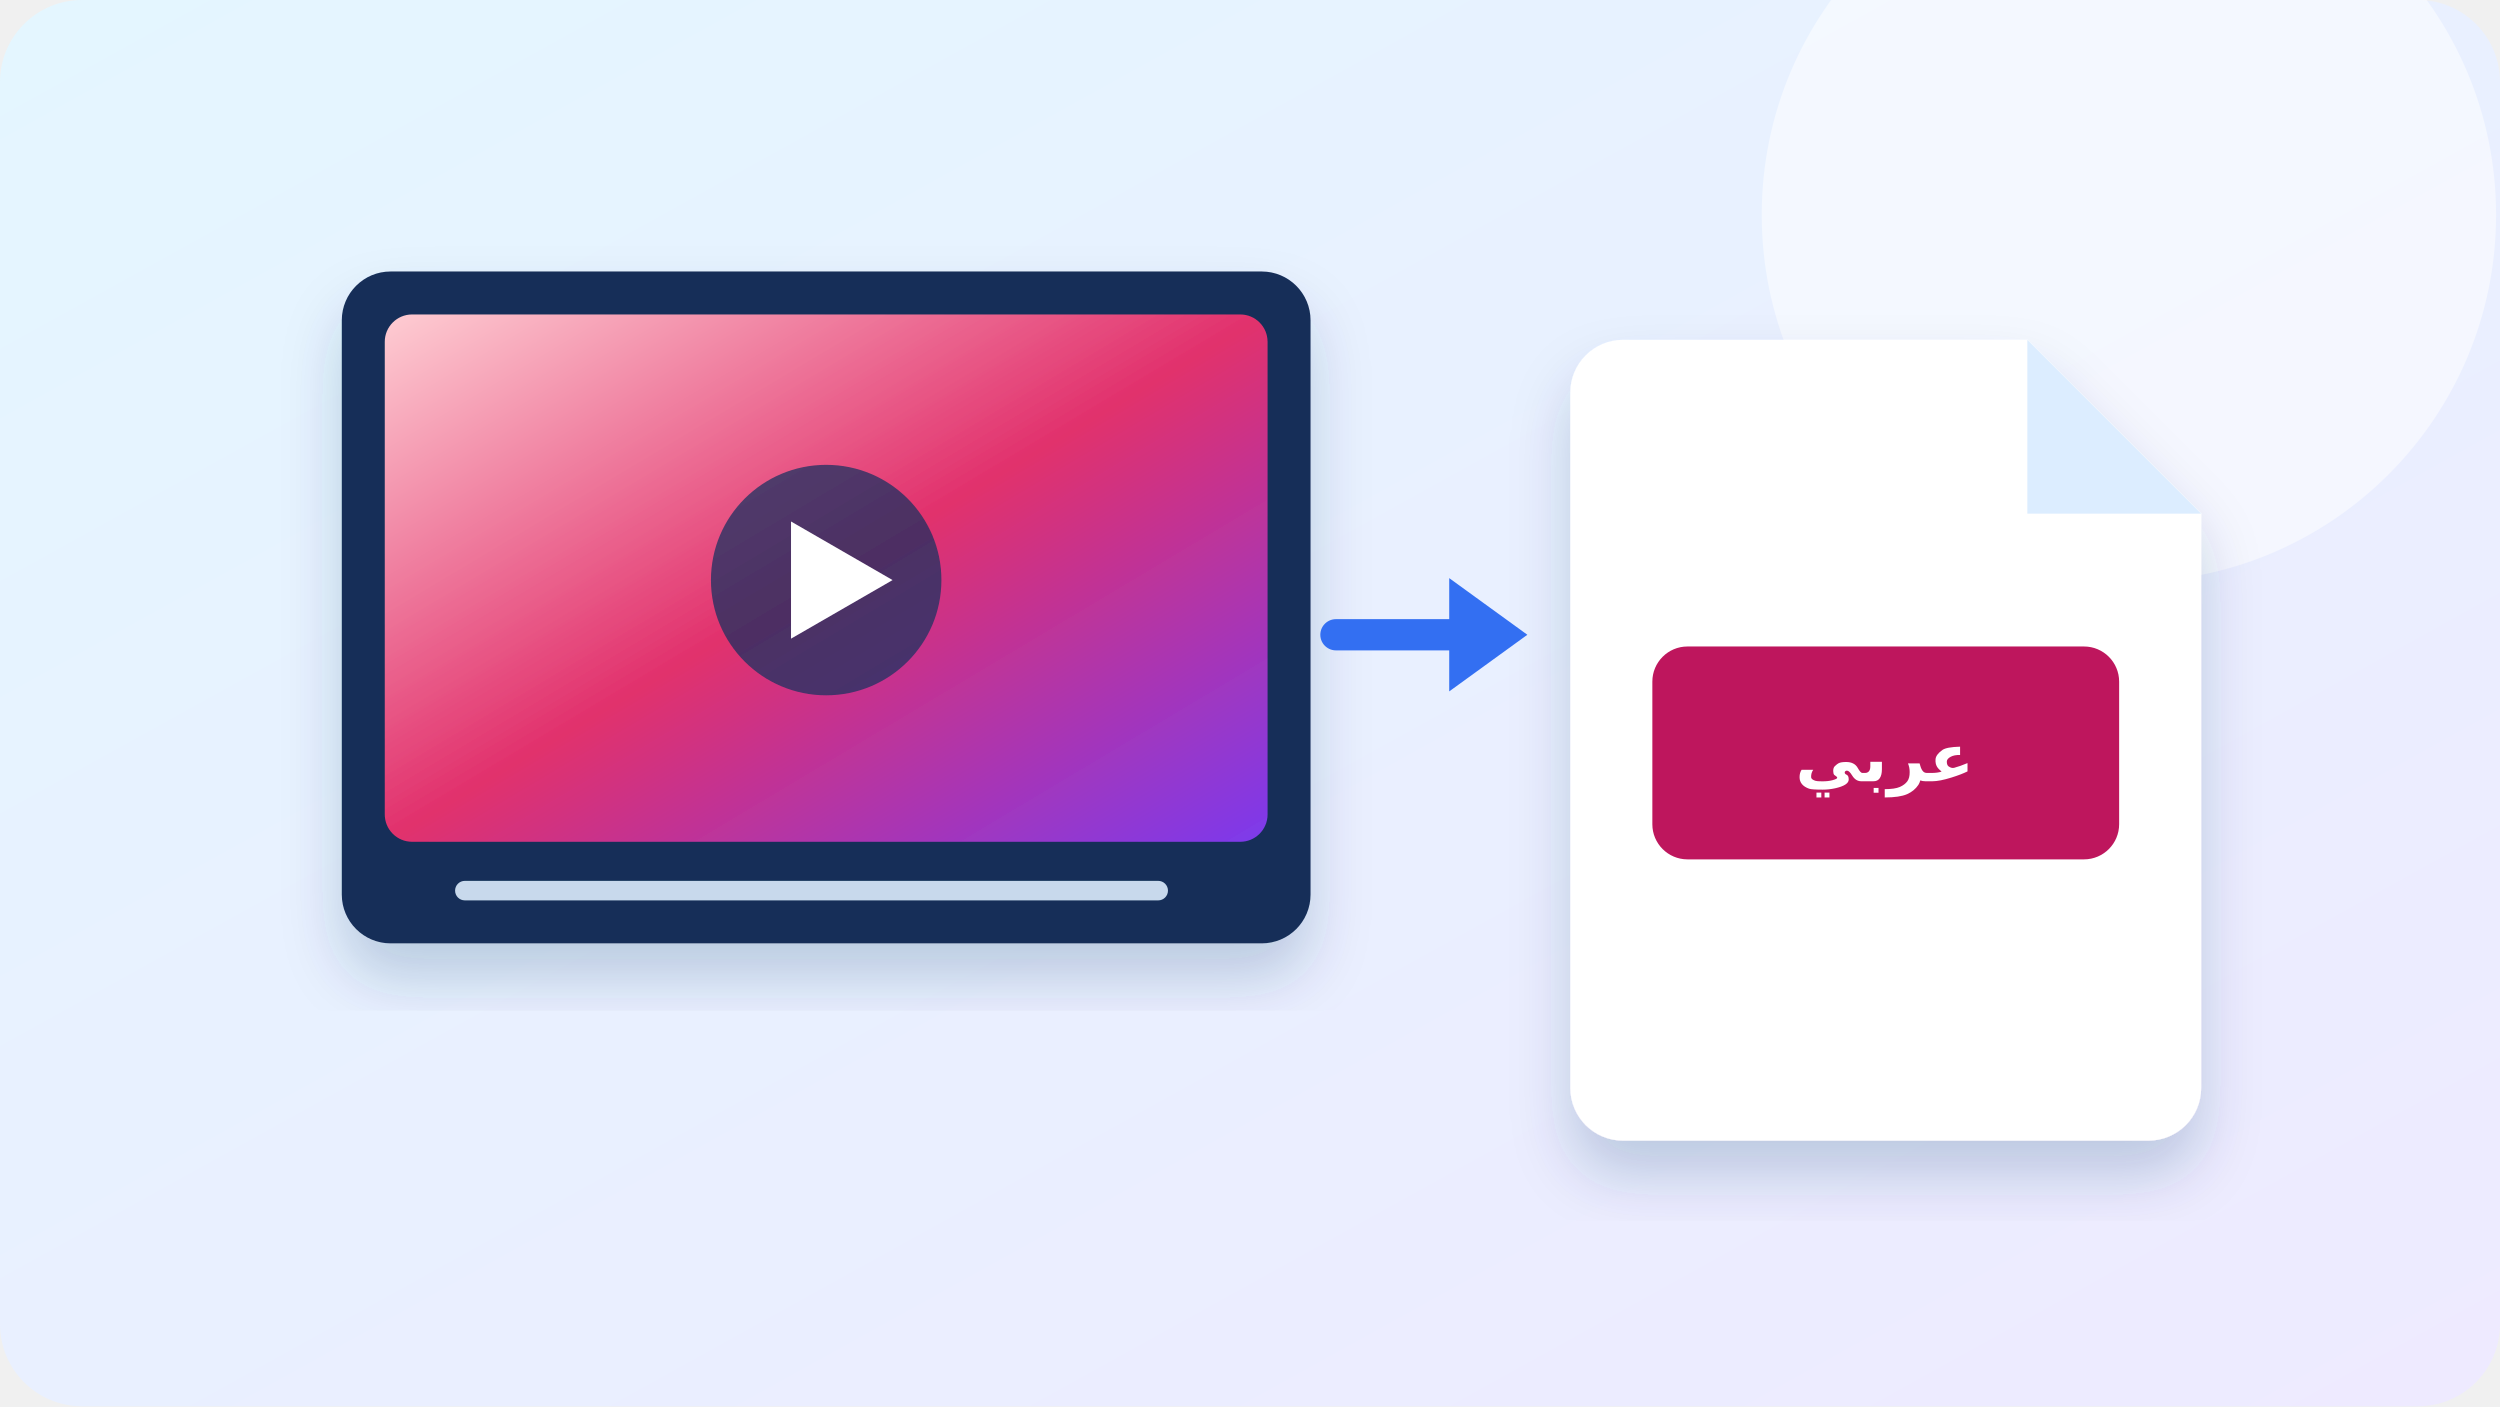
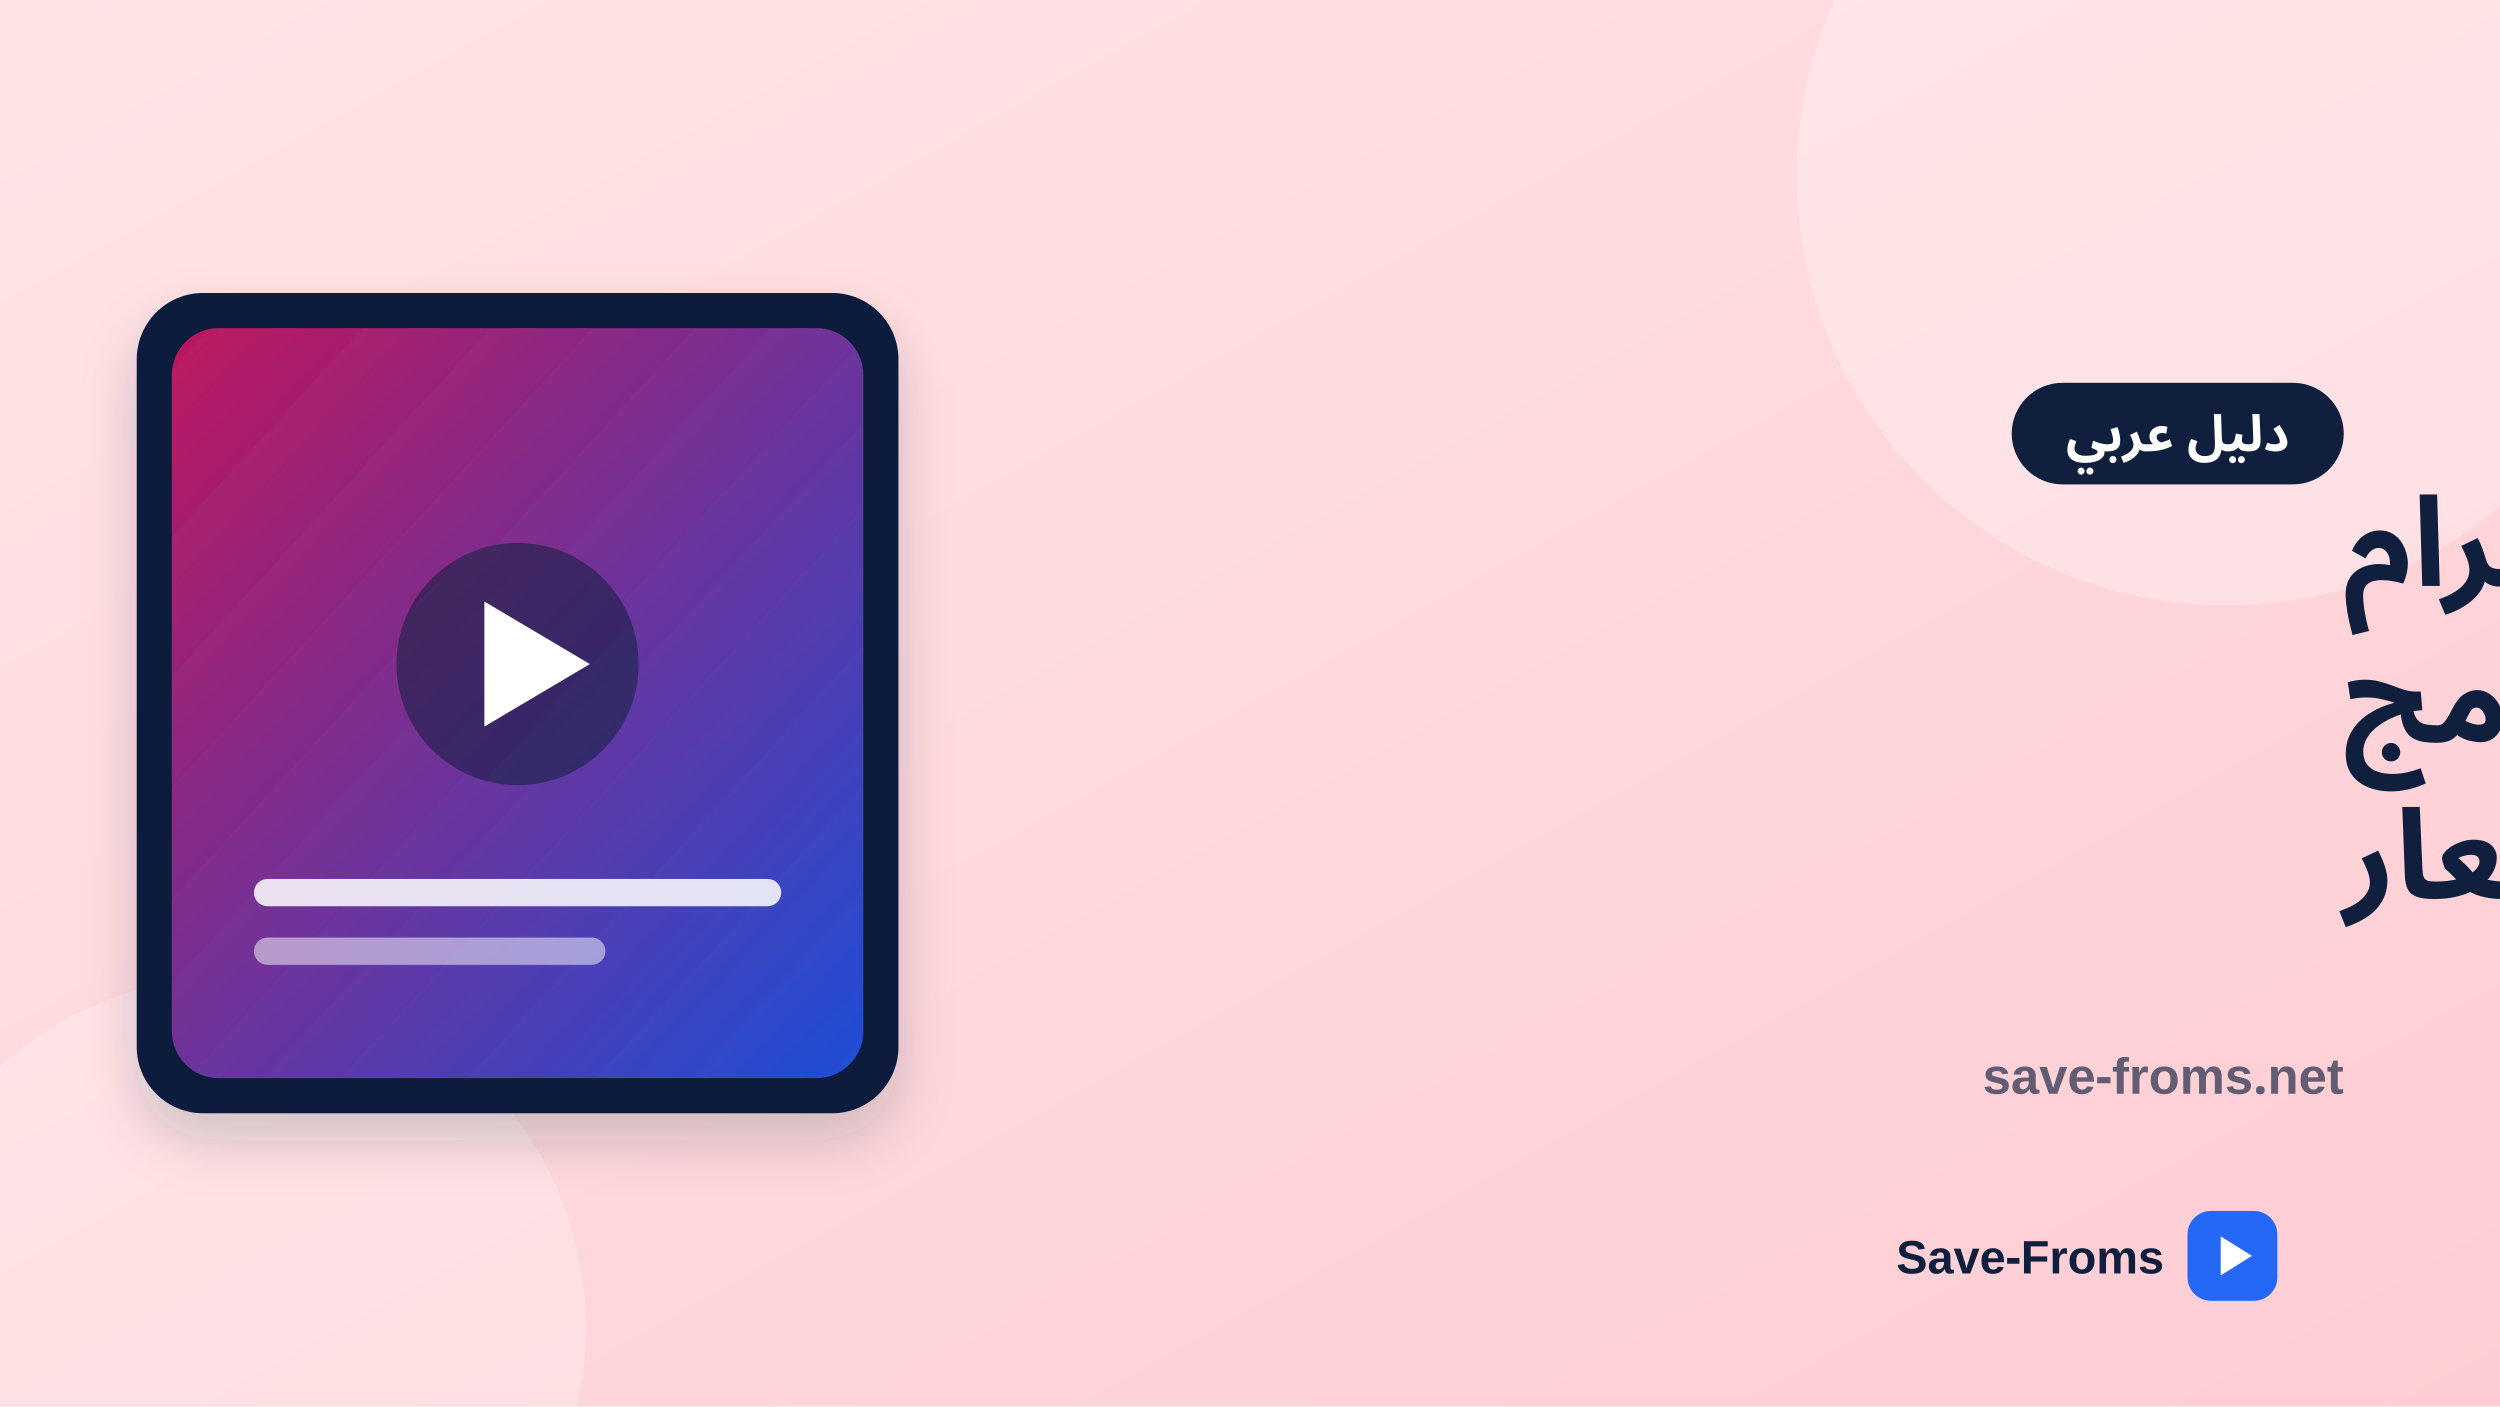
- <svg xmlns="http://www.w3.org/2000/svg" viewBox="0 0 1280 720">
+ <svg xmlns="http://www.w3.org/2000/svg" viewBox="0 0 1280 720" width="1280" height="720">
  <defs>
-     <linearGradient id="a" x1="0" x2="1" y1="0" y2="1">
-       <stop stop-color="#e4f6ff" />
-       <stop offset="1" stop-color="#eeeaff" />
+     <linearGradient id="bg" x1="0" x2="1" y1="0" y2="1">
+       <stop stop-color="#ffe4e6" />
+       <stop offset="1" stop-color="#fecdd3" />
    </linearGradient>
-     <linearGradient id="b" x1="0" x2="1" y1="0" y2="1">
-       <stop stop-color="#fecdd3" />
-       <stop offset=".5" stop-color="#e1306c" />
-       <stop offset="1" stop-color="#7c3aed" />
+     <linearGradient id="card" x1="0" x2="1" y1="0" y2="1">
+       <stop stop-color="#be185d" />
+       <stop offset="1" stop-color="#1d4ed8" />
    </linearGradient>
-     <filter id="s">
-       <feDropShadow dx="0" dy="18" stdDeviation="15" flood-color="#13376b" flood-opacity=".2" />
+     <filter id="sh">
+       <feDropShadow dx="0" dy="14" stdDeviation="14" flood-color="#0f1f3d" flood-opacity=".18" />
    </filter>
  </defs>
-   <rect width="1280" height="720" rx="42" fill="url(#a)" />
-   <circle cx="1090" cy="110" r="188" fill="#fff" opacity=".5" />
-   <g filter="url(#s)">
-     <rect x="175" y="139" width="496" height="344" rx="25" fill="#142f58" />
-     <rect x="197" y="161" width="452" height="270" rx="14" fill="url(#b)" />
-     <circle cx="423" cy="297" r="59" fill="#152f5f" opacity=".72" />
-     <path d="m405 267 52 30-52 30Z" fill="#fff" />
-     <rect x="233" y="451" width="365" height="10" rx="5" fill="#c8d9ec" />
+   <rect width="1280" height="720" rx="0" fill="url(#bg)" />
+   <circle cx="1140" cy="90" r="220" fill="#fff" opacity=".28" />
+   <circle cx="120" cy="680" r="180" fill="#fff" opacity=".22" />
+   <g filter="url(#sh)" transform="translate(70,150)">
+     <rect width="390" height="420" rx="34" fill="#0f1f3d" />
+     <rect x="18" y="18" width="354" height="384" rx="24" fill="url(#card)" />
+     <circle cx="195" cy="190" r="62" fill="#0f1f3d" opacity=".55" />
+     <path d="m178 158 54 32-54 32Z" fill="#fff" />
+     <rect x="60" y="300" width="270" height="14" rx="7" fill="#fff" opacity=".85" />
+     <rect x="60" y="330" width="180" height="14" rx="7" fill="#fff" opacity=".5" />
  </g>
-   <g filter="url(#s)">
-     <path d="M831 174h207l89 89v294a27 27 0 0 1-27 27H831a27 27 0 0 1-27-27V201a27 27 0 0 1 27-27Z" fill="#fff" />
-     <path d="M1038 174v89h89" fill="#dcedff" />
-     <rect x="846" y="331" width="239" height="109" rx="18" fill="#be185d" />
-     <text x="965" y="400" text-anchor="middle" fill="#fff" font-family="Arial" font-size="34" font-weight="700">عربي</text>
+   <rect x="1030" y="196" width="170" height="52" rx="26" fill="#0f1f3d" />
+   <text x="1115" y="231" text-anchor="middle" fill="#fff" font-family="'Noto Sans Arabic','Segoe UI',Tahoma,Arial,sans-serif" font-size="26" font-weight="800">دليل عربي</text>
+   <text x="1200" y="300" text-anchor="end" direction="rtl" fill="#0f1f3d" font-family="'Noto Sans Arabic','Segoe UI',Tahoma,Arial,sans-serif" font-size="64" font-weight="800">تحميل ريلز انستقرام</text>
+   <text x="1200" y="380" text-anchor="end" direction="rtl" fill="#0f1f3d" font-family="'Noto Sans Arabic','Segoe UI',Tahoma,Arial,sans-serif" font-size="64" font-weight="800">بدون برامج</text>
+   <text x="1200" y="460" text-anchor="end" direction="rtl" fill="#0f1f3d" font-family="'Noto Sans Arabic','Segoe UI',Tahoma,Arial,sans-serif" font-size="64" font-weight="800">وبدون إشعار</text>
+   <text x="1200" y="560" text-anchor="end" fill="#0f1f3d" opacity=".65" font-family="'Noto Sans Arabic','Segoe UI',Tahoma,Arial,sans-serif" font-size="26" font-weight="600">save-froms.net</text>
+   <g transform="translate(1120,620)">
+     <rect width="46" height="46" rx="12" fill="#2668f6" />
+     <path d="m17 13 16 10-16 10Z" fill="#fff" />
+     <text x="-12" y="32" text-anchor="end" fill="#0f1f3d" font-family="'Noto Sans Arabic','Segoe UI',Tahoma,Arial,sans-serif" font-size="24" font-weight="800">Save-Froms</text>
  </g>
-   <path d="M684 325h83" stroke="#336ff2" stroke-width="16" stroke-linecap="round" />
-   <path d="m742 296 40 29-40 29Z" fill="#336ff2" />
</svg>
